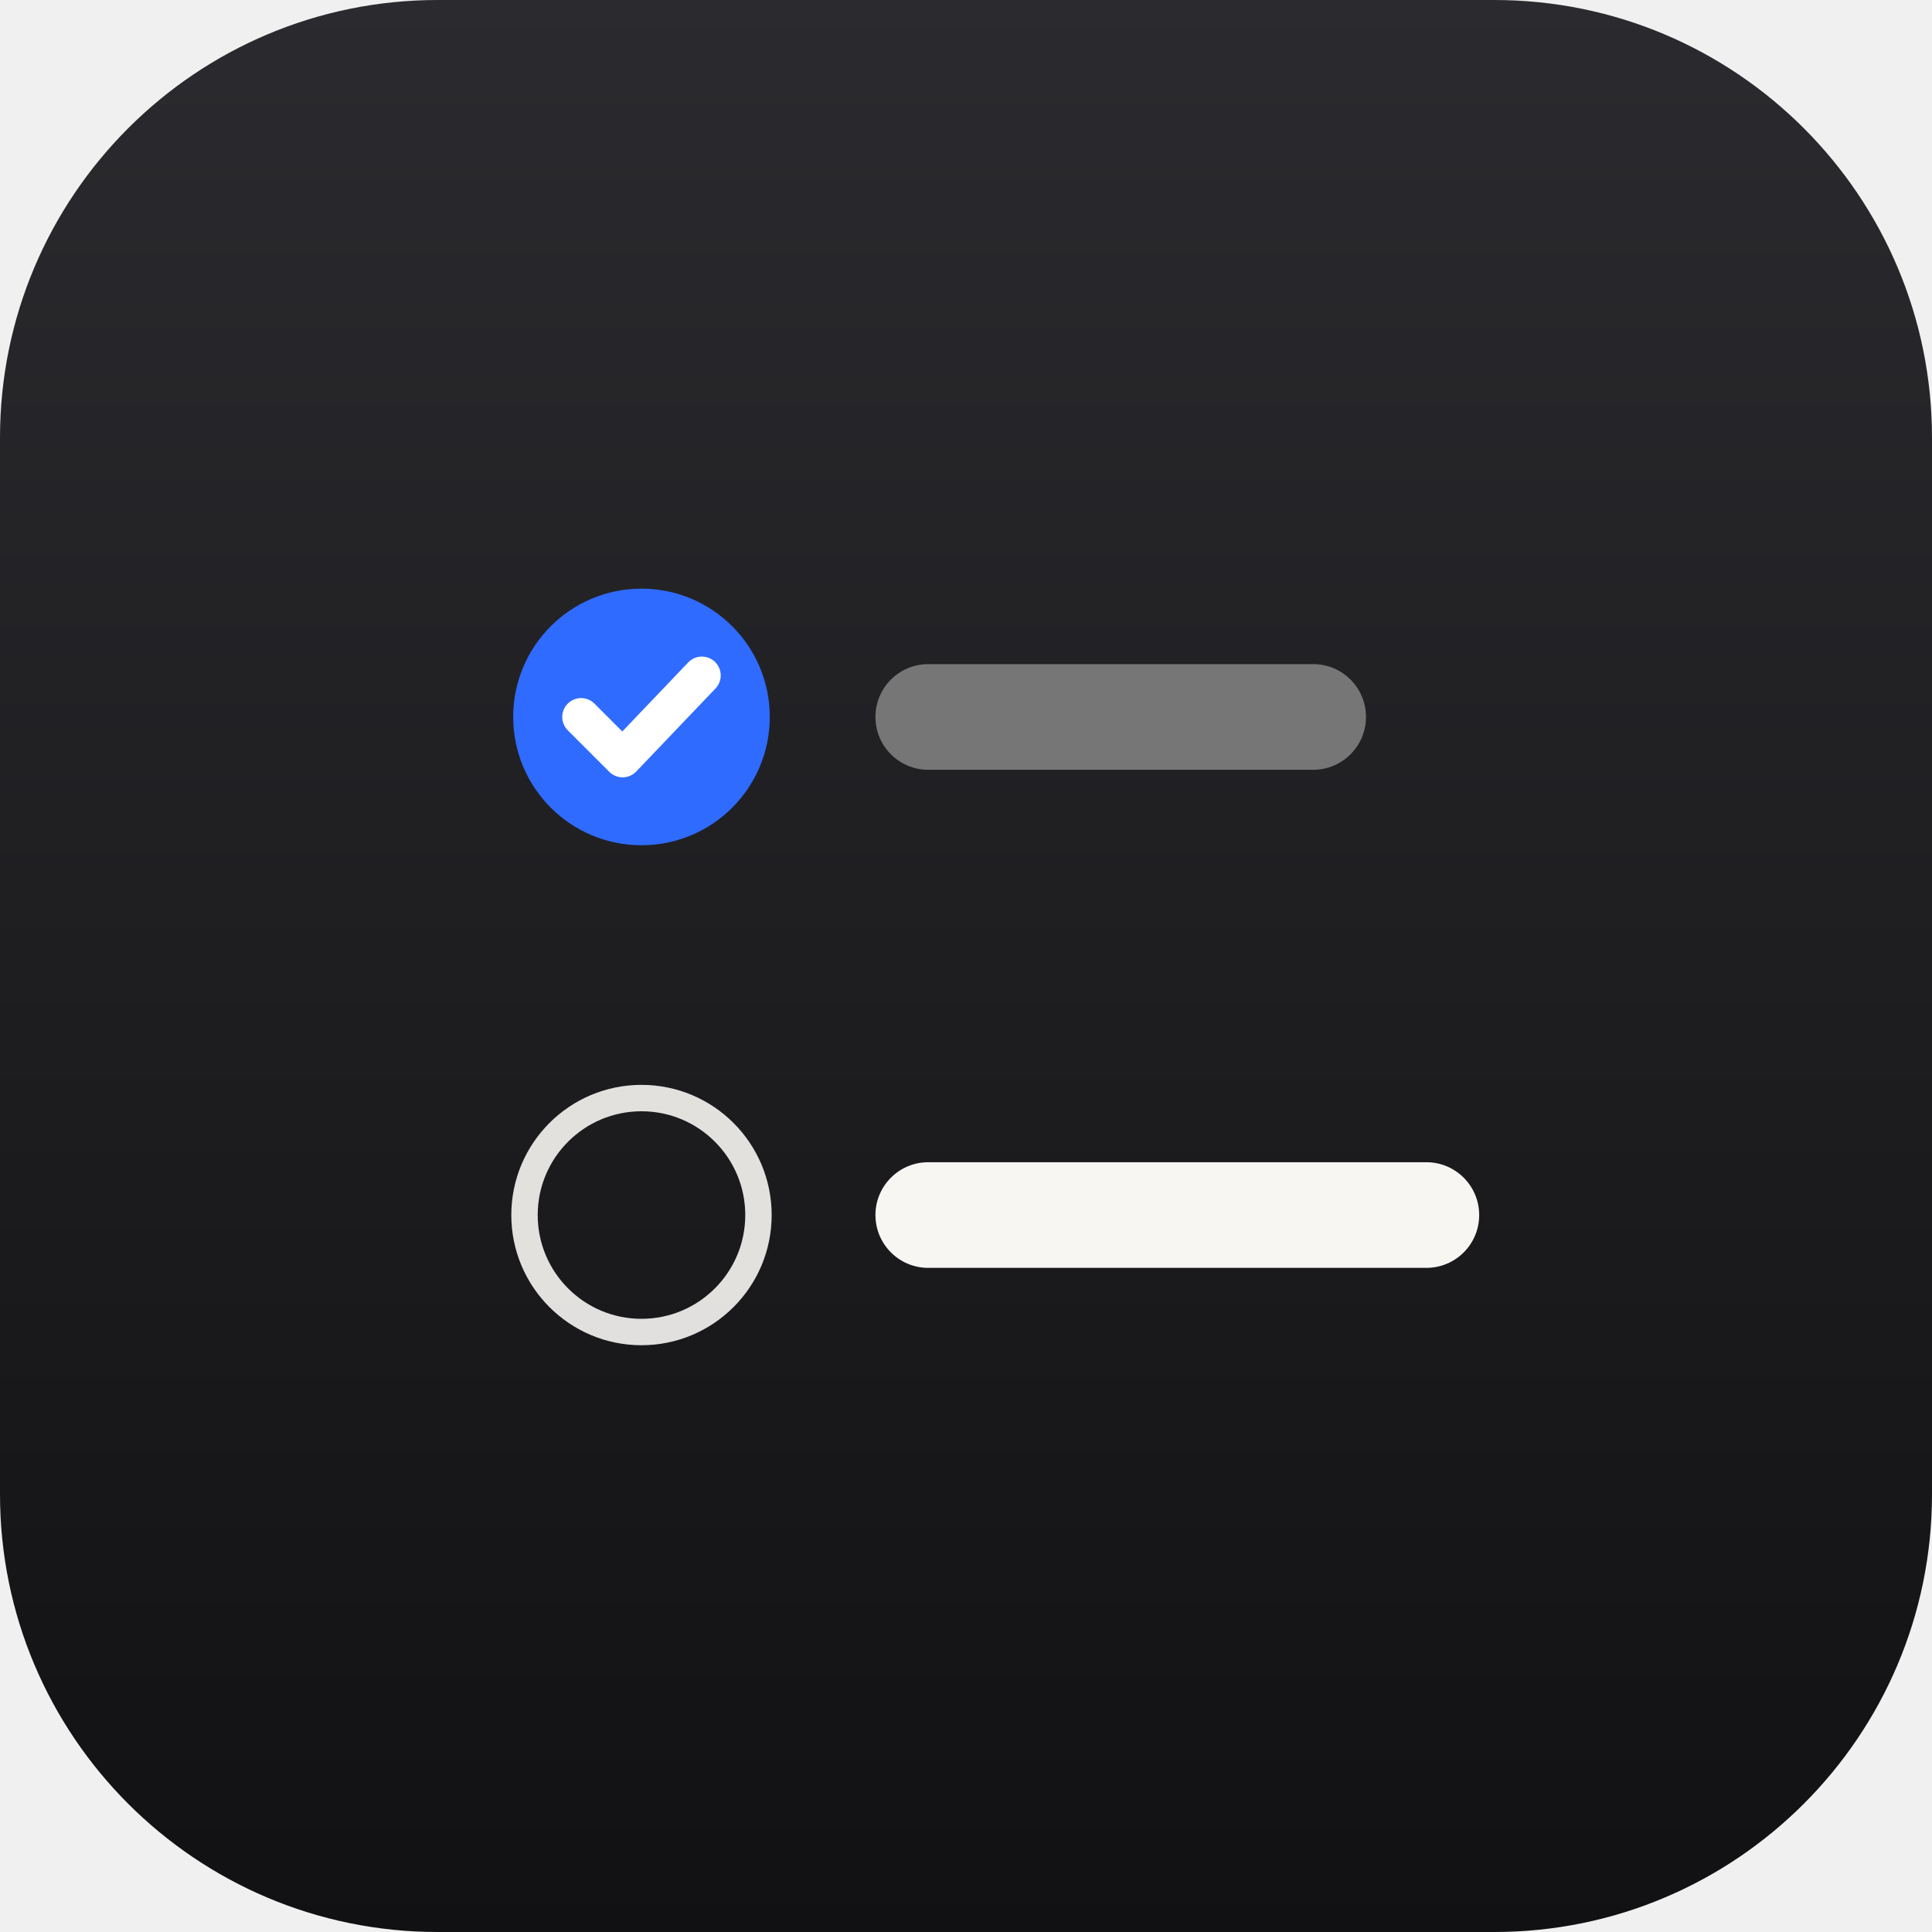
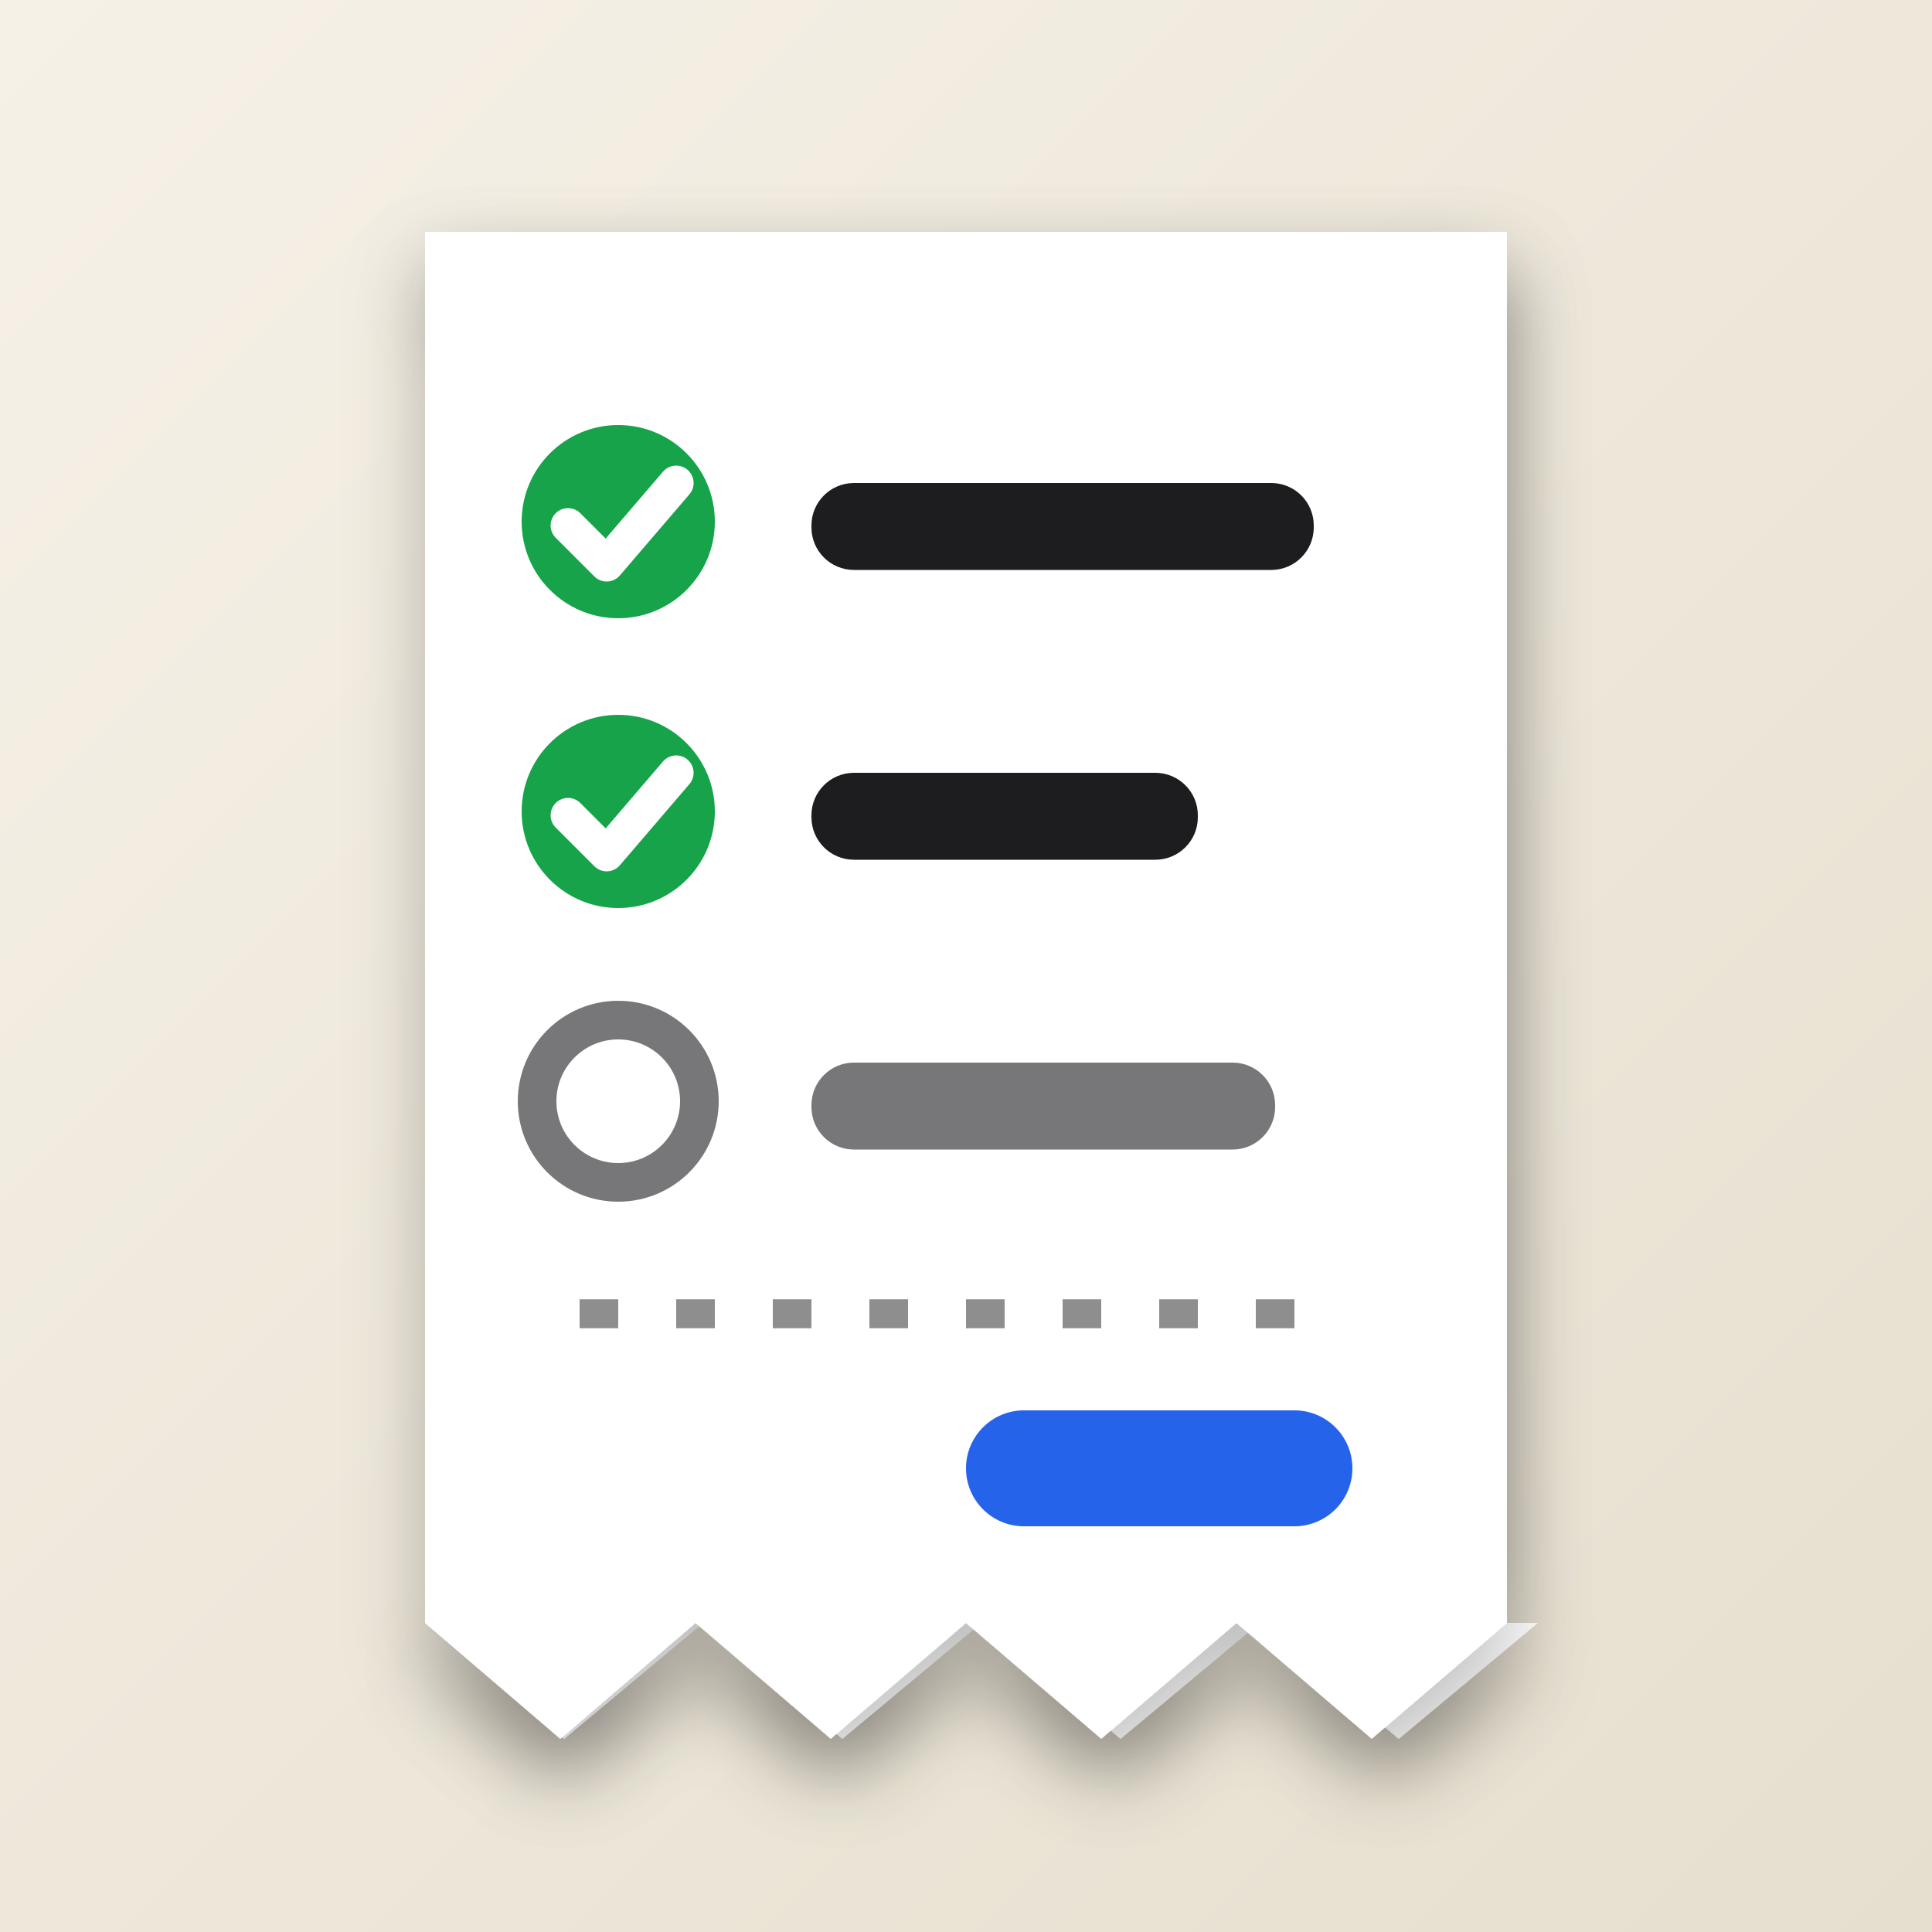
- <svg xmlns="http://www.w3.org/2000/svg" viewBox="0 0 512 512">
+ <svg xmlns="http://www.w3.org/2000/svg" viewBox="0 0 100 100" width="1024" height="1024">
  <defs>
-     <linearGradient id="g" x1="0" y1="0" x2="0" y2="1">
-       <stop offset="0" stop-color="#2b2b2f" />
-       <stop offset="1" stop-color="#111113" />
+     <linearGradient id="b5" x1="0" y1="0" x2="1" y2="1">
+       <stop offset="0" stop-color="#f6f1e7" />
+       <stop offset="1" stop-color="#e6dfcf" />
    </linearGradient>
+     <filter id="sh" x="-20%" y="-20%" width="140%" height="150%">
+       <feDropShadow dx="0" dy="2" stdDeviation="2" flood-opacity=".25" />
+     </filter>
  </defs>
-   <rect width="512" height="512" rx="116" fill="url(#g)" />
-   <circle cx="170" cy="190" r="34" fill="#2f6bff" />
-   <path d="M154 190l11 11 21-22" stroke="#fff" stroke-width="10" fill="none" stroke-linecap="round" stroke-linejoin="round" />
-   <rect x="232" y="176" width="130" height="28" rx="14" fill="#f7f6f3" opacity="0.4" />
-   <circle cx="170" cy="322" r="31" fill="none" stroke="#f7f6f3" stroke-opacity="0.9" stroke-width="7" />
-   <rect x="232" y="308" width="160" height="28" rx="14" fill="#f7f6f3" />
+   <rect width="100" height="100" fill="url(#b5)" />
+   <path d="M22 12H78V84 L22.0 84L29.2 90L36.4 84L43.6 90L50.8 84L58.0 90L65.2 84L72.4 90L79.6 84 L78 84Z" fill="#fff" filter="url(#sh)" />
+   <path d="M22 12H78V84L71 90L64 84L57 90L50 84L43 90L36 84L29 90L22 84Z" fill="#fff" filter="url(#sh)" />
+   <circle cx="32" cy="27" r="5" fill="#16a34a" />
+   <path d="M29.4 27.2L31.4 29.2L35 25" stroke="#fff" stroke-width="1.8" fill="none" stroke-linecap="round" stroke-linejoin="round" />
+   <rect x="42" y="25" width="26" height="4.5" rx="2.2" fill="#1d1d1f" />
+   <circle cx="32" cy="42" r="5" fill="#16a34a" />
+   <path d="M29.4 42.2L31.4 44.2L35 40" stroke="#fff" stroke-width="1.8" fill="none" stroke-linecap="round" stroke-linejoin="round" />
+   <rect x="42" y="40" width="20" height="4.5" rx="2.2" fill="#1d1d1f" />
+   <circle cx="32" cy="57" r="4.2" fill="none" stroke="#1d1d1f" stroke-width="2" opacity=".6" />
+   <rect x="42" y="55" width="24" height="4.5" rx="2.2" fill="#1d1d1f" opacity=".6" />
+   <path d="M30 68H70" stroke="#1d1d1f" stroke-width="1.5" stroke-dasharray="2 3" opacity=".5" />
+   <rect x="50" y="73" width="20" height="6" rx="3" fill="#2563eb" />
</svg>
